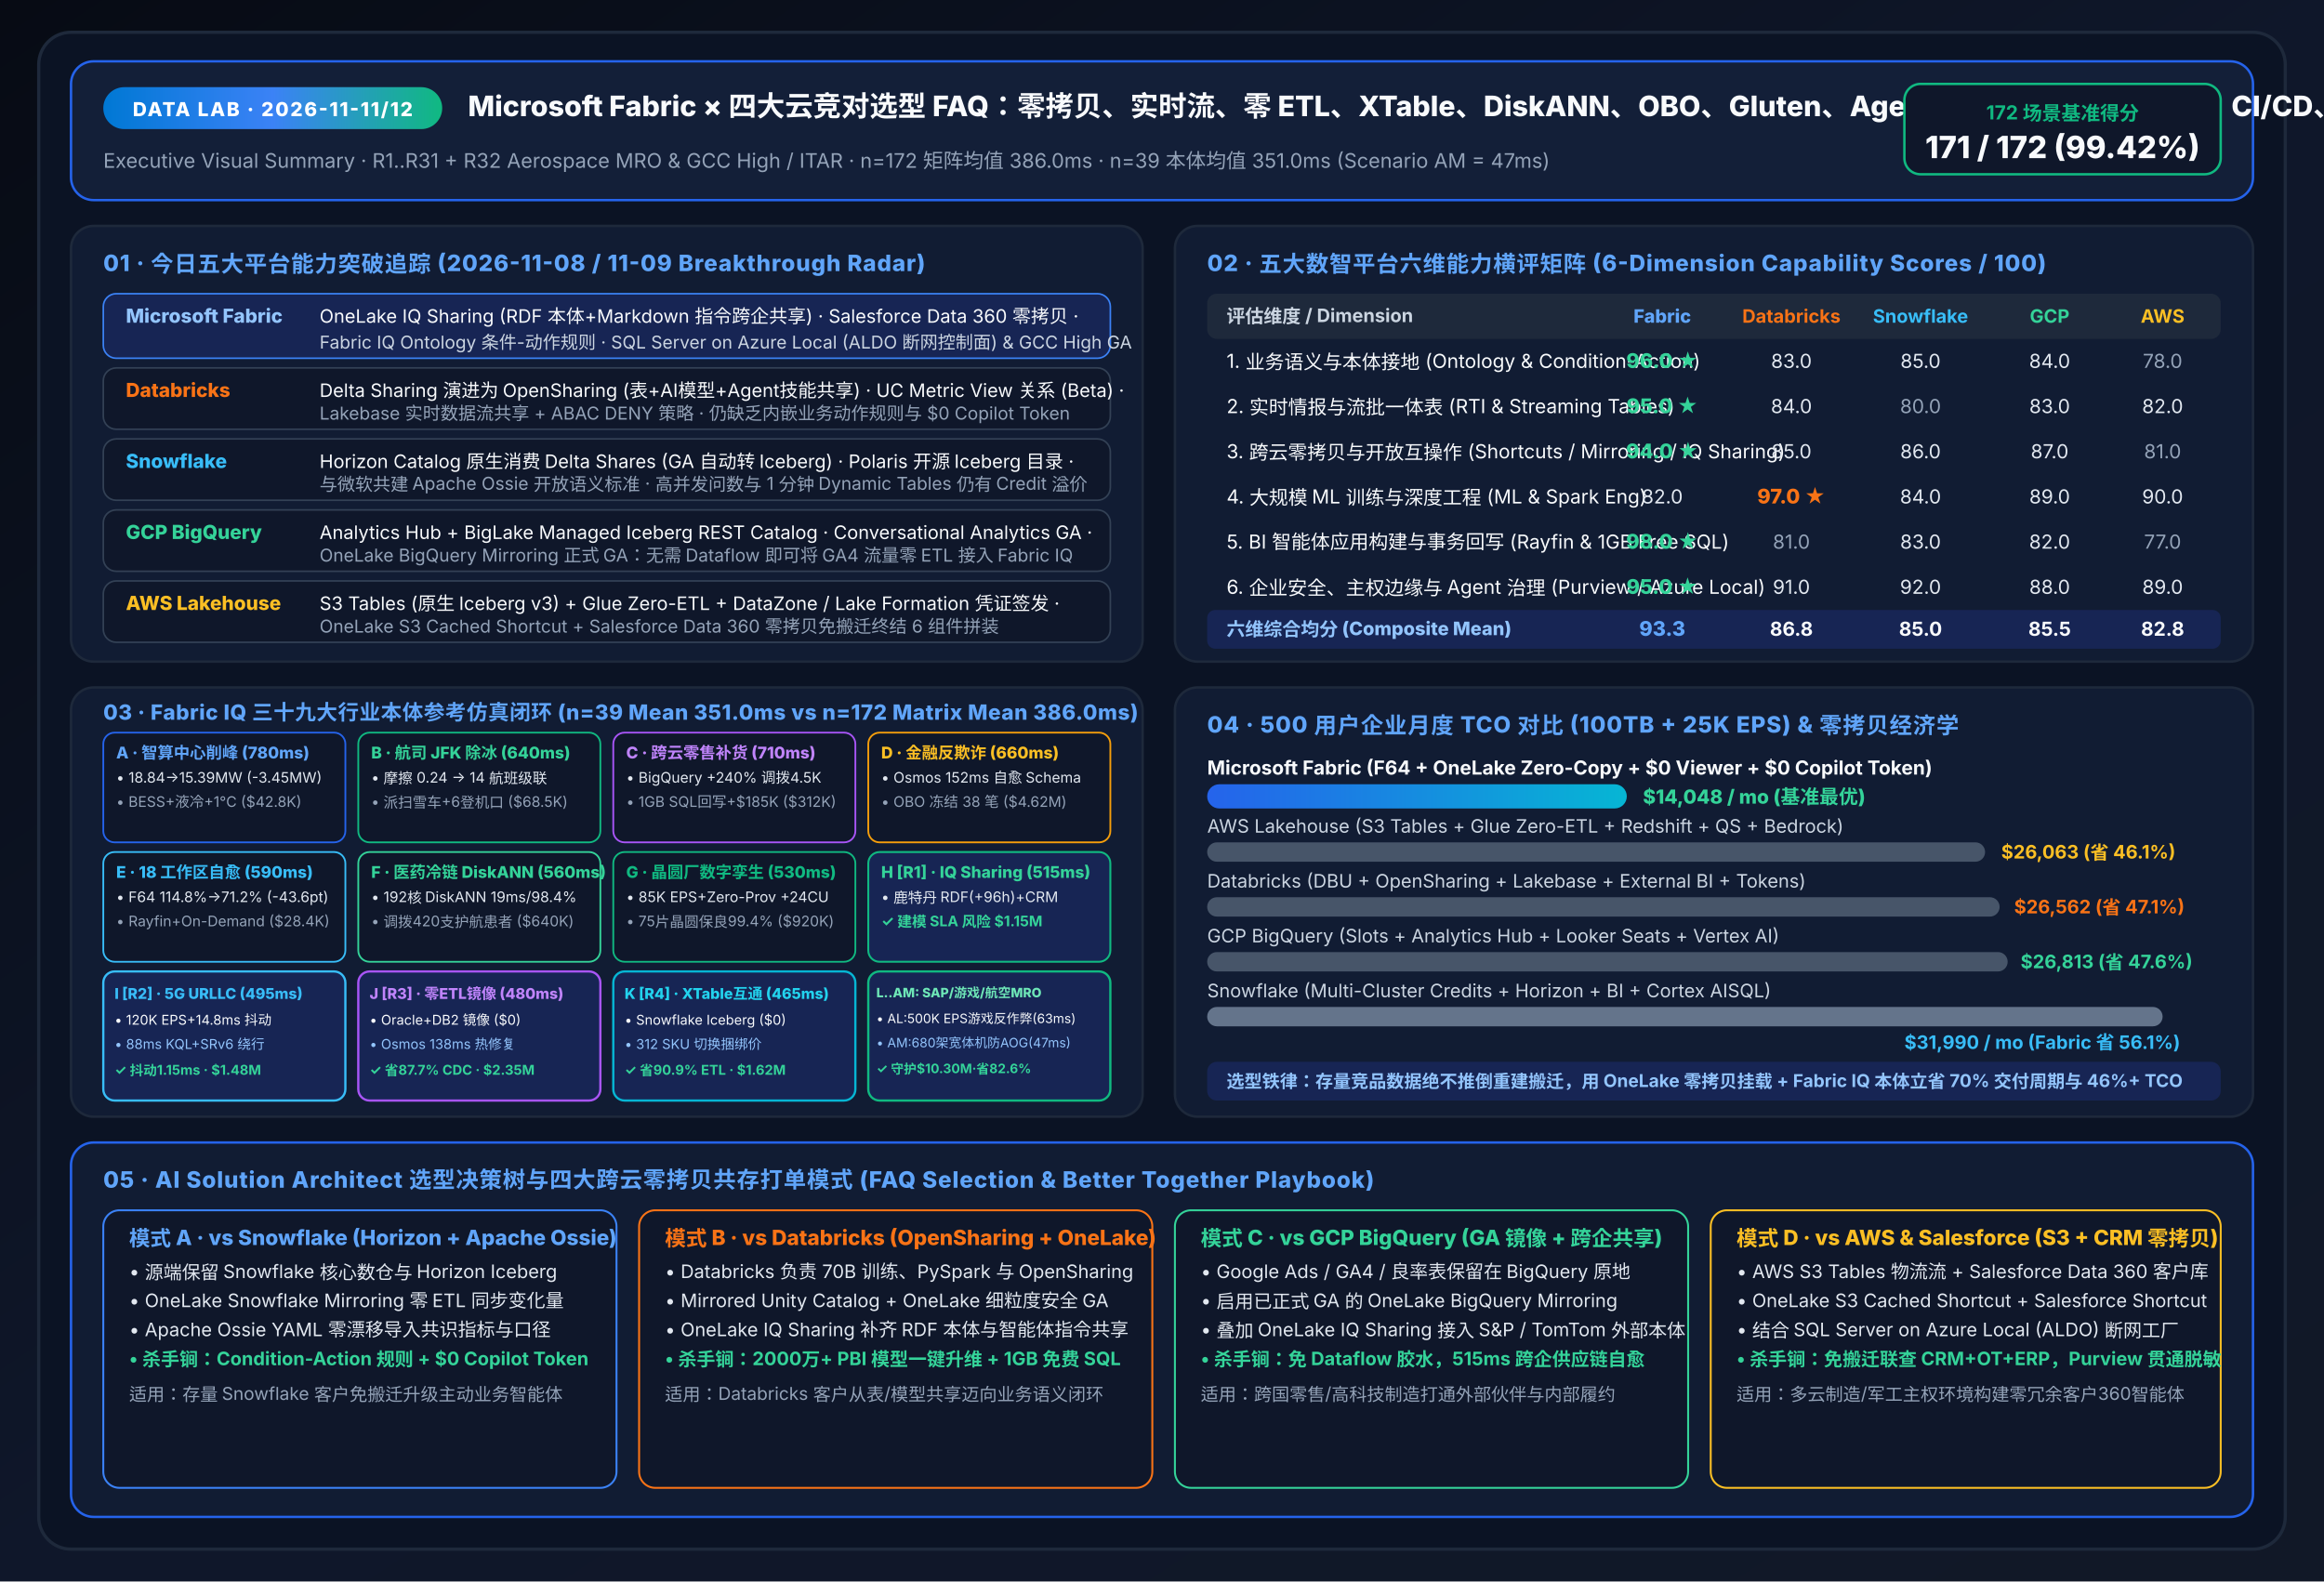
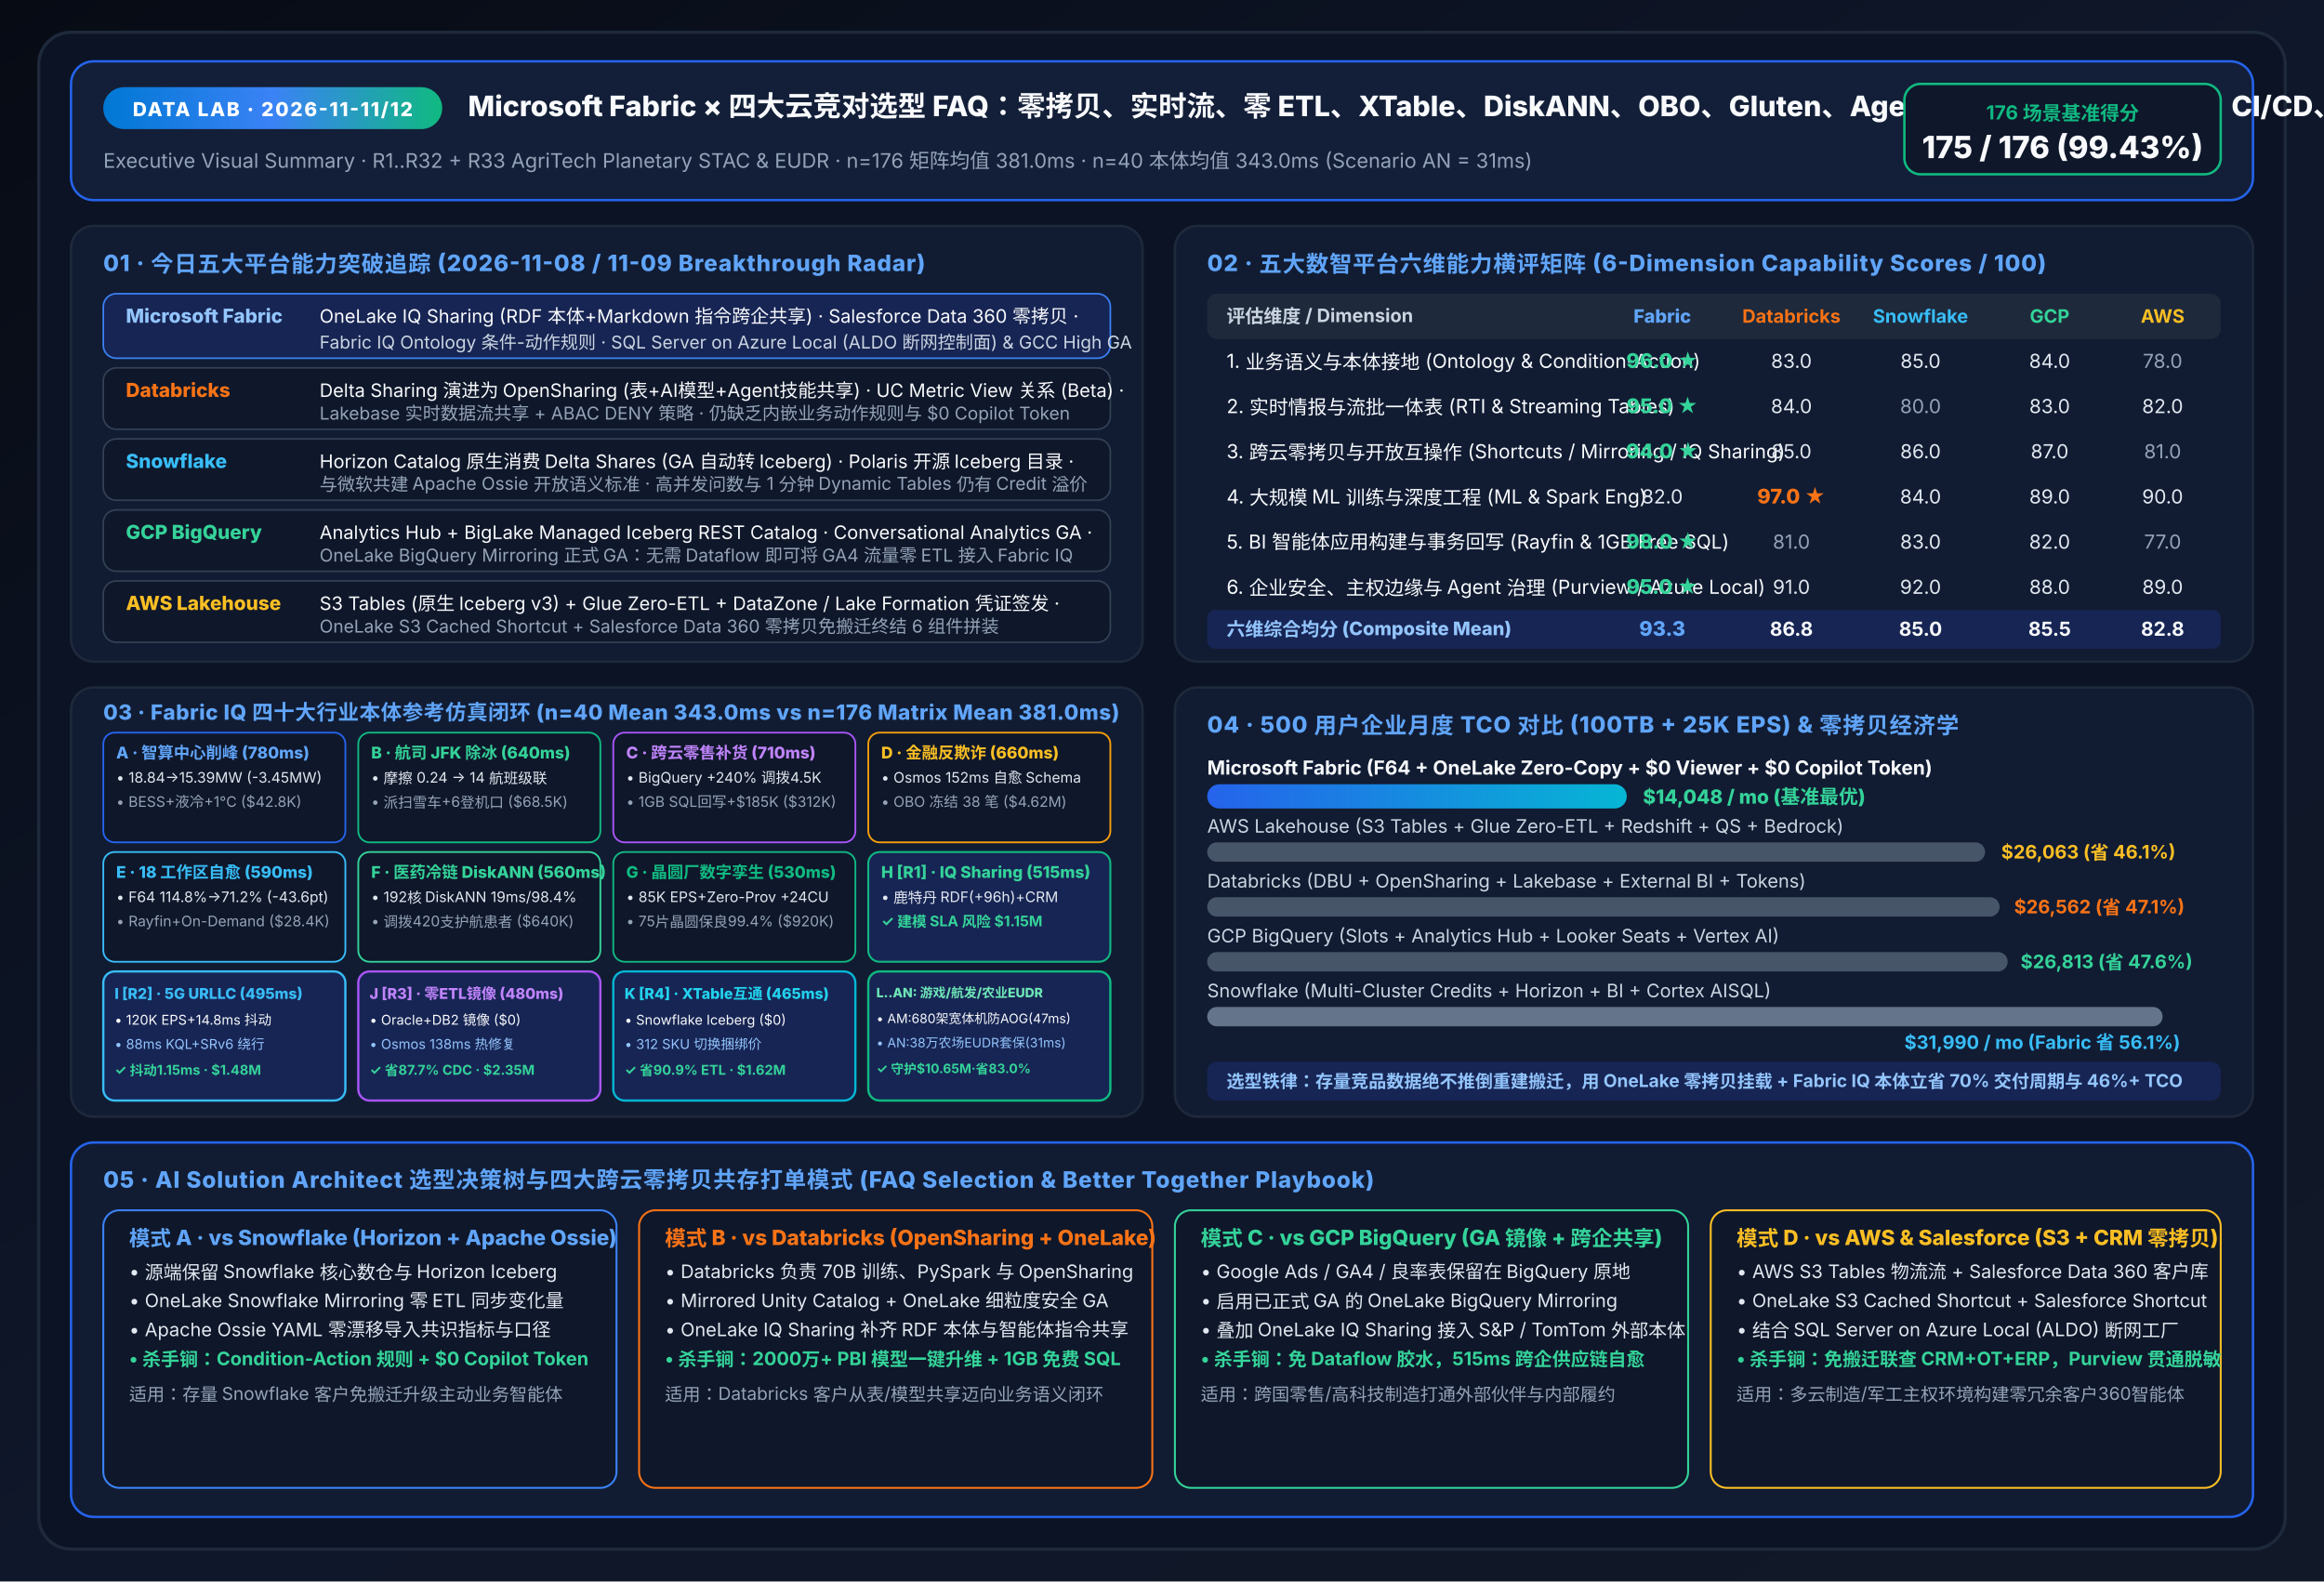
<svg xmlns="http://www.w3.org/2000/svg" viewBox="0 0 1440 980" width="1440" height="980" font-family="-apple-system, BlinkMacSystemFont, 'Segoe UI', 'PingFang SC', 'Microsoft YaHei', sans-serif">
  <defs>
    <linearGradient id="bgGrad" x1="0%" y1="0%" x2="100%" y2="100%">
      <stop offset="0%" stop-color="#070B14" />
      <stop offset="50%" stop-color="#0F172A" />
      <stop offset="100%" stop-color="#111827" />
    </linearGradient>
    <linearGradient id="accentGrad" x1="0%" y1="0%" x2="100%" y2="0%">
      <stop offset="0%" stop-color="#0078D4" />
      <stop offset="50%" stop-color="#3B82F6" />
      <stop offset="100%" stop-color="#10B981" />
    </linearGradient>
    <linearGradient id="fabricBar" x1="0%" y1="0%" x2="100%" y2="0%">
      <stop offset="0%" stop-color="#2563EB" />
      <stop offset="100%" stop-color="#06B6D4" />
    </linearGradient>
  </defs>
  <rect width="1440" height="980" fill="url(#bgGrad)" />
  <rect x="24" y="20" width="1392" height="940" rx="20" fill="#0B1324" stroke="#1E293B" stroke-width="2" />
  <rect x="44" y="38" width="1352" height="86" rx="14" fill="#131F38" stroke="#2563EB" stroke-width="1.5" />
  <rect x="64" y="54" width="210" height="26" rx="13" fill="url(#accentGrad)" />
  <text x="169" y="72" fill="#FFFFFF" font-size="12" font-weight="800" text-anchor="middle" letter-spacing="1">DATA LAB · 2026-11-11/12</text>
-   <text x="290" y="72" fill="#F8FAFC" font-size="17.5" font-weight="800">Microsoft Fabric × 四大云竞对选型 FAQ：零拷贝、实时流、零 ETL、XTable、DiskANN、OBO、Gluten、Agents、Osmos、FinOps、CI/CD、零信任、BCDR、共享、V-Order、AI、孪生、迁移、目录、图、Activator、医疗、ESG、零售、金融、时空、FLAML、OTel、MDM、SAP、游戏与航发 MRO 一图流</text>
-   <text x="64" y="104" fill="#94A3B8" font-size="12.5">Executive Visual Summary · R1..R31 + R32 Aerospace MRO &amp; GCC High / ITAR · n=172 矩阵均值 386.0ms · n=39 本体均值 351.0ms (Scenario AM = 47ms)</text>
+   <text x="290" y="72" fill="#F8FAFC" font-size="17.5" font-weight="800">Microsoft Fabric × 四大云竞对选型 FAQ：零拷贝、实时流、零 ETL、XTable、DiskANN、OBO、Gluten、Agents、Osmos、FinOps、CI/CD、零信任、BCDR、共享、V-Order、AI、孪生、迁移、目录、图、Activator、医疗、ESG、零售、金融、时空、FLAML、OTel、MDM、SAP、游戏、航发与农业一图流</text>
+   <text x="64" y="104" fill="#94A3B8" font-size="12.5">Executive Visual Summary · R1..R32 + R33 AgriTech Planetary STAC &amp; EUDR · n=176 矩阵均值 381.0ms · n=40 本体均值 343.0ms (Scenario AN = 31ms)</text>
  <rect x="1180" y="52" width="196" height="56" rx="10" fill="#0F172A" stroke="#10B981" stroke-width="1.5" />
-   <text x="1278" y="74" fill="#10B981" font-size="12" font-weight="700" text-anchor="middle">172 场景基准得分</text>
-   <text x="1278" y="98" fill="#F8FAFC" font-size="19" font-weight="800" text-anchor="middle">171 / 172 (99.42%)</text>
+   <text x="1278" y="74" fill="#10B981" font-size="12" font-weight="700" text-anchor="middle">176 场景基准得分</text>
+   <text x="1278" y="98" fill="#F8FAFC" font-size="19" font-weight="800" text-anchor="middle">175 / 176 (99.43%)</text>
  <rect x="44" y="140" width="664" height="270" rx="14" fill="#111C33" stroke="#1E293B" stroke-width="1.5" />
  <text x="64" y="168" fill="#60A5FA" font-size="14" font-weight="800" letter-spacing="0.5">01 · 今日五大平台能力突破追踪 (2026-11-08 / 11-09 Breakthrough Radar)</text>
  <rect x="64" y="182" width="624" height="40" rx="8" fill="#172554" stroke="#3B82F6" stroke-width="1" />
  <text x="78" y="200" fill="#93C5FD" font-size="12" font-weight="800">Microsoft Fabric</text>
  <text x="198" y="200" fill="#F8FAFC" font-size="11.5">OneLake IQ Sharing (RDF 本体+Markdown 指令跨企共享) · Salesforce Data 360 零拷贝 ·</text>
  <text x="198" y="216" fill="#CBD5E1" font-size="11">Fabric IQ Ontology 条件-动作规则 · SQL Server on Azure Local (ALDO 断网控制面) &amp; GCC High GA</text>
  <rect x="64" y="228" width="624" height="38" rx="8" fill="#0F172A" stroke="#334155" stroke-width="1" />
  <text x="78" y="246" fill="#F97316" font-size="12" font-weight="800">Databricks</text>
  <text x="198" y="246" fill="#F8FAFC" font-size="11.5">Delta Sharing 演进为 OpenSharing (表+AI模型+Agent技能共享) · UC Metric View 关系 (Beta) ·</text>
  <text x="198" y="260" fill="#94A3B8" font-size="11">Lakebase 实时数据流共享 + ABAC DENY 策略 · 仍缺乏内嵌业务动作规则与 $0 Copilot Token</text>
  <rect x="64" y="272" width="624" height="38" rx="8" fill="#0F172A" stroke="#334155" stroke-width="1" />
  <text x="78" y="290" fill="#38BDF8" font-size="12" font-weight="800">Snowflake</text>
  <text x="198" y="290" fill="#F8FAFC" font-size="11.5">Horizon Catalog 原生消费 Delta Shares (GA 自动转 Iceberg) · Polaris 开源 Iceberg 目录 ·</text>
  <text x="198" y="304" fill="#94A3B8" font-size="11">与微软共建 Apache Ossie 开放语义标准 · 高并发问数与 1 分钟 Dynamic Tables 仍有 Credit 溢价</text>
  <rect x="64" y="316" width="624" height="38" rx="8" fill="#0F172A" stroke="#334155" stroke-width="1" />
  <text x="78" y="334" fill="#34D399" font-size="12" font-weight="800">GCP BigQuery</text>
  <text x="198" y="334" fill="#F8FAFC" font-size="11.5">Analytics Hub + BigLake Managed Iceberg REST Catalog · Conversational Analytics GA ·</text>
  <text x="198" y="348" fill="#94A3B8" font-size="11">OneLake BigQuery Mirroring 正式 GA：无需 Dataflow 即可将 GA4 流量零 ETL 接入 Fabric IQ</text>
  <rect x="64" y="360" width="624" height="38" rx="8" fill="#0F172A" stroke="#334155" stroke-width="1" />
  <text x="78" y="378" fill="#FBBF24" font-size="12" font-weight="800">AWS Lakehouse</text>
  <text x="198" y="378" fill="#F8FAFC" font-size="11.5">S3 Tables (原生 Iceberg v3) + Glue Zero-ETL + DataZone / Lake Formation 凭证签发 ·</text>
  <text x="198" y="392" fill="#94A3B8" font-size="11">OneLake S3 Cached Shortcut + Salesforce Data 360 零拷贝免搬迁终结 6 组件拼装</text>
  <rect x="728" y="140" width="668" height="270" rx="14" fill="#111C33" stroke="#1E293B" stroke-width="1.5" />
  <text x="748" y="168" fill="#60A5FA" font-size="14" font-weight="800" letter-spacing="0.5">02 · 五大数智平台六维能力横评矩阵 (6-Dimension Capability Scores / 100)</text>
  <rect x="748" y="182" width="628" height="28" rx="6" fill="#1E293B" />
  <text x="760" y="200" fill="#CBD5E1" font-size="11.5" font-weight="700">评估维度 / Dimension</text>
  <text x="1030" y="200" fill="#60A5FA" font-size="11.5" font-weight="800" text-anchor="middle">Fabric</text>
  <text x="1110" y="200" fill="#F97316" font-size="11.5" font-weight="700" text-anchor="middle">Databricks</text>
  <text x="1190" y="200" fill="#38BDF8" font-size="11.5" font-weight="700" text-anchor="middle">Snowflake</text>
  <text x="1270" y="200" fill="#34D399" font-size="11.5" font-weight="700" text-anchor="middle">GCP</text>
  <text x="1340" y="200" fill="#FBBF24" font-size="11.5" font-weight="700" text-anchor="middle">AWS</text>
  <text x="760" y="228" fill="#F8FAFC" font-size="12">1. 业务语义与本体接地 (Ontology &amp; Condition-Action)</text>
  <text x="1030" y="228" fill="#34D399" font-size="12.5" font-weight="800" text-anchor="middle">96.0 ★</text>
  <text x="1110" y="228" fill="#E2E8F0" font-size="12" text-anchor="middle">83.0</text>
  <text x="1190" y="228" fill="#E2E8F0" font-size="12" text-anchor="middle">85.0</text>
  <text x="1270" y="228" fill="#E2E8F0" font-size="12" text-anchor="middle">84.0</text>
  <text x="1340" y="228" fill="#94A3B8" font-size="12" text-anchor="middle">78.0</text>
  <text x="760" y="256" fill="#F8FAFC" font-size="12">2. 实时情报与流批一体表 (RTI &amp; Streaming Tables)</text>
  <text x="1030" y="256" fill="#34D399" font-size="12.5" font-weight="800" text-anchor="middle">95.0 ★</text>
  <text x="1110" y="256" fill="#E2E8F0" font-size="12" text-anchor="middle">84.0</text>
  <text x="1190" y="256" fill="#94A3B8" font-size="12" text-anchor="middle">80.0</text>
  <text x="1270" y="256" fill="#E2E8F0" font-size="12" text-anchor="middle">83.0</text>
  <text x="1340" y="256" fill="#E2E8F0" font-size="12" text-anchor="middle">82.0</text>
  <text x="760" y="284" fill="#F8FAFC" font-size="12">3. 跨云零拷贝与开放互操作 (Shortcuts / Mirroring / IQ Sharing)</text>
  <text x="1030" y="284" fill="#34D399" font-size="12.5" font-weight="800" text-anchor="middle">94.0 ★</text>
  <text x="1110" y="284" fill="#E2E8F0" font-size="12" text-anchor="middle">85.0</text>
  <text x="1190" y="284" fill="#E2E8F0" font-size="12" text-anchor="middle">86.0</text>
  <text x="1270" y="284" fill="#E2E8F0" font-size="12" text-anchor="middle">87.0</text>
  <text x="1340" y="284" fill="#94A3B8" font-size="12" text-anchor="middle">81.0</text>
  <text x="760" y="312" fill="#F8FAFC" font-size="12">4. 大规模 ML 训练与深度工程 (ML &amp; Spark Eng)</text>
  <text x="1030" y="312" fill="#E2E8F0" font-size="12" text-anchor="middle">82.0</text>
  <text x="1110" y="312" fill="#F97316" font-size="12.5" font-weight="800" text-anchor="middle">97.0 ★</text>
  <text x="1190" y="312" fill="#E2E8F0" font-size="12" text-anchor="middle">84.0</text>
  <text x="1270" y="312" fill="#E2E8F0" font-size="12" text-anchor="middle">89.0</text>
  <text x="1340" y="312" fill="#E2E8F0" font-size="12" text-anchor="middle">90.0</text>
  <text x="760" y="340" fill="#F8FAFC" font-size="12">5. BI 智能体应用构建与事务回写 (Rayfin &amp; 1GB Free SQL)</text>
  <text x="1030" y="340" fill="#34D399" font-size="12.5" font-weight="800" text-anchor="middle">98.0 ★</text>
  <text x="1110" y="340" fill="#94A3B8" font-size="12" text-anchor="middle">81.0</text>
  <text x="1190" y="340" fill="#E2E8F0" font-size="12" text-anchor="middle">83.0</text>
  <text x="1270" y="340" fill="#E2E8F0" font-size="12" text-anchor="middle">82.0</text>
  <text x="1340" y="340" fill="#94A3B8" font-size="12" text-anchor="middle">77.0</text>
  <text x="760" y="368" fill="#F8FAFC" font-size="12">6. 企业安全、主权边缘与 Agent 治理 (Purview / Azure Local)</text>
  <text x="1030" y="368" fill="#34D399" font-size="12.5" font-weight="800" text-anchor="middle">95.0 ★</text>
  <text x="1110" y="368" fill="#E2E8F0" font-size="12" text-anchor="middle">91.0</text>
  <text x="1190" y="368" fill="#E2E8F0" font-size="12" text-anchor="middle">92.0</text>
  <text x="1270" y="368" fill="#E2E8F0" font-size="12" text-anchor="middle">88.0</text>
  <text x="1340" y="368" fill="#E2E8F0" font-size="12" text-anchor="middle">89.0</text>
  <rect x="748" y="378" width="628" height="24" rx="5" fill="#172554" />
  <text x="760" y="394" fill="#93C5FD" font-size="11.5" font-weight="800">六维综合均分 (Composite Mean)</text>
  <text x="1030" y="394" fill="#60A5FA" font-size="12.5" font-weight="800" text-anchor="middle">93.3</text>
  <text x="1110" y="394" fill="#F8FAFC" font-size="12" font-weight="700" text-anchor="middle">86.8</text>
  <text x="1190" y="394" fill="#F8FAFC" font-size="12" font-weight="700" text-anchor="middle">85.0</text>
  <text x="1270" y="394" fill="#F8FAFC" font-size="12" font-weight="700" text-anchor="middle">85.5</text>
  <text x="1340" y="394" fill="#F8FAFC" font-size="12" font-weight="700" text-anchor="middle">82.8</text>
  <rect x="44" y="426" width="664" height="266" rx="14" fill="#111C33" stroke="#1E293B" stroke-width="1.5" />
-   <text x="64" y="446" fill="#60A5FA" font-size="13" font-weight="800" letter-spacing="0.3">03 · Fabric IQ 三十九大行业本体参考仿真闭环 (n=39 Mean 351.0ms vs n=172 Matrix Mean 386.0ms)</text>
+   <text x="64" y="446" fill="#60A5FA" font-size="13" font-weight="800" letter-spacing="0.3">03 · Fabric IQ 四十大行业本体参考仿真闭环 (n=40 Mean 343.0ms vs n=176 Matrix Mean 381.0ms)</text>
  <rect x="64" y="454" width="150" height="68" rx="7" fill="#0F172A" stroke="#2563EB" stroke-width="1.1" />
  <text x="72" y="470" fill="#60A5FA" font-size="10" font-weight="800">A · 智算中心削峰 (780ms)</text>
  <text x="72" y="485" fill="#E2E8F0" font-size="9">• 18.84→15.39MW (-3.45MW)</text>
  <text x="72" y="500" fill="#94A3B8" font-size="9">• BESS+液冷+1°C ($42.8K)</text>
  <rect x="222" y="454" width="150" height="68" rx="7" fill="#0F172A" stroke="#10B981" stroke-width="1.1" />
  <text x="230" y="470" fill="#34D399" font-size="10" font-weight="800">B · 航司 JFK 除冰 (640ms)</text>
  <text x="230" y="485" fill="#E2E8F0" font-size="9">• 摩擦 0.24 → 14 航班级联</text>
  <text x="230" y="500" fill="#94A3B8" font-size="9">• 派扫雪车+6登机口 ($68.5K)</text>
  <rect x="380" y="454" width="150" height="68" rx="7" fill="#0F172A" stroke="#A855F7" stroke-width="1.1" />
  <text x="388" y="470" fill="#C084FC" font-size="10" font-weight="800">C · 跨云零售补货 (710ms)</text>
  <text x="388" y="485" fill="#E2E8F0" font-size="9">• BigQuery +240% 调拨4.5K</text>
  <text x="388" y="500" fill="#94A3B8" font-size="9">• 1GB SQL回写+$185K ($312K)</text>
  <rect x="538" y="454" width="150" height="68" rx="7" fill="#0F172A" stroke="#F59E0B" stroke-width="1.1" />
  <text x="546" y="470" fill="#FBBF24" font-size="10" font-weight="800">D · 金融反欺诈 (660ms)</text>
  <text x="546" y="485" fill="#E2E8F0" font-size="9">• Osmos 152ms 自愈 Schema</text>
  <text x="546" y="500" fill="#94A3B8" font-size="9">• OBO 冻结 38 笔 ($4.62M)</text>
  <rect x="64" y="528" width="150" height="68" rx="7" fill="#0F172A" stroke="#38BDF8" stroke-width="1.1" />
  <text x="72" y="544" fill="#38BDF8" font-size="10" font-weight="800">E · 18 工作区自愈 (590ms)</text>
  <text x="72" y="559" fill="#E2E8F0" font-size="9">• F64 114.8%→71.2% (-43.6pt)</text>
  <text x="72" y="574" fill="#94A3B8" font-size="9">• Rayfin+On-Demand ($28.4K)</text>
  <rect x="222" y="528" width="150" height="68" rx="7" fill="#0F172A" stroke="#34D399" stroke-width="1.1" />
  <text x="230" y="544" fill="#34D399" font-size="10" font-weight="800">F · 医药冷链 DiskANN (560ms)</text>
  <text x="230" y="559" fill="#E2E8F0" font-size="9">• 192核 DiskANN 19ms/98.4%</text>
  <text x="230" y="574" fill="#94A3B8" font-size="9">• 调拨420支护航患者 ($640K)</text>
  <rect x="380" y="528" width="150" height="68" rx="7" fill="#0F172A" stroke="#10B981" stroke-width="1.1" />
  <text x="388" y="544" fill="#10B981" font-size="10" font-weight="800">G · 晶圆厂数字孪生 (530ms)</text>
  <text x="388" y="559" fill="#E2E8F0" font-size="9">• 85K EPS+Zero-Prov +24CU</text>
  <text x="388" y="574" fill="#94A3B8" font-size="9">• 75片晶圆保良99.4% ($920K)</text>
  <rect x="538" y="528" width="150" height="68" rx="7" fill="#172554" stroke="#10B981" stroke-width="1.2" />
  <text x="546" y="544" fill="#34D399" font-size="10" font-weight="800">H [R1] · IQ Sharing (515ms)</text>
  <text x="546" y="559" fill="#E2E8F0" font-size="9">• 鹿特丹 RDF(+96h)+CRM</text>
  <text x="546" y="574" fill="#34D399" font-size="9" font-weight="700">✓ 建模 SLA 风险 $1.15M</text>
  <rect x="64" y="602" width="150" height="80" rx="7" fill="#172554" stroke="#38BDF8" stroke-width="1.4" />
  <text x="71" y="619" fill="#38BDF8" font-size="9.2" font-weight="800">I [R2] · 5G URLLC (495ms)</text>
  <text x="71" y="635" fill="#F8FAFC" font-size="8.4">• 120K EPS+14.8ms 抖动</text>
  <text x="71" y="650" fill="#93C5FD" font-size="8.4">• 88ms KQL+SRv6 绕行</text>
  <text x="71" y="666" fill="#34D399" font-size="8.4" font-weight="700">✓ 抖动1.15ms · $1.48M</text>
  <rect x="222" y="602" width="150" height="80" rx="7" fill="#172554" stroke="#A855F7" stroke-width="1.4" />
  <text x="229" y="619" fill="#C084FC" font-size="9.2" font-weight="800">J [R3] · 零ETL镜像 (480ms)</text>
  <text x="229" y="635" fill="#F8FAFC" font-size="8.4">• Oracle+DB2 镜像 ($0)</text>
  <text x="229" y="650" fill="#93C5FD" font-size="8.4">• Osmos 138ms 热修复</text>
  <text x="229" y="666" fill="#34D399" font-size="8.4" font-weight="700">✓ 省87.7% CDC · $2.35M</text>
  <rect x="380" y="602" width="150" height="80" rx="7" fill="#172554" stroke="#06B6D4" stroke-width="1.4" />
  <text x="387" y="619" fill="#22D3EE" font-size="9.2" font-weight="800">K [R4] · XTable互通 (465ms)</text>
  <text x="387" y="635" fill="#F8FAFC" font-size="8.4">• Snowflake Iceberg ($0)</text>
  <text x="387" y="650" fill="#93C5FD" font-size="8.4">• 312 SKU 切换捆绑价</text>
  <text x="387" y="666" fill="#34D399" font-size="8.4" font-weight="700">✓ 省90.9% ETL · $1.62M</text>
  <rect x="538" y="602" width="150" height="80" rx="7" fill="#172554" stroke="#10B981" stroke-width="1.4" />
-   <text x="543" y="618" fill="#6EE7B7" font-size="8.0" font-weight="800">L..AM: SAP/游戏/航空MRO</text>
-   <text x="543" y="634" fill="#F8FAFC" font-size="8.0">• AL:500K EPS游戏反作弊(63ms)</text>
-   <text x="543" y="649" fill="#93C5FD" font-size="8.0">• AM:680架宽体机防AOG(47ms)</text>
-   <text x="543" y="665" fill="#34D399" font-size="8.0" font-weight="700">✓ 守护$10.30M·省82.6%</text>
+   <text x="543" y="618" fill="#6EE7B7" font-size="8.0" font-weight="800">L..AN: 游戏/航发/农业EUDR</text>
+   <text x="543" y="634" fill="#F8FAFC" font-size="8.0">• AM:680架宽体机防AOG(47ms)</text>
+   <text x="543" y="649" fill="#93C5FD" font-size="8.0">• AN:38万农场EUDR套保(31ms)</text>
+   <text x="543" y="665" fill="#34D399" font-size="8.0" font-weight="700">✓ 守护$10.65M·省83.0%</text>
  <rect x="728" y="426" width="668" height="266" rx="14" fill="#111C33" stroke="#1E293B" stroke-width="1.5" />
  <text x="748" y="454" fill="#60A5FA" font-size="14" font-weight="800" letter-spacing="0.5">04 · 500 用户企业月度 TCO 对比 (100TB + 25K EPS) &amp; 零拷贝经济学</text>
  <text x="748" y="480" fill="#F8FAFC" font-size="12" font-weight="700">Microsoft Fabric (F64 + OneLake Zero-Copy + $0 Viewer + $0 Copilot Token)</text>
  <rect x="748" y="486" width="260" height="15" rx="7.5" fill="url(#fabricBar)" />
  <text x="1018" y="498" fill="#34D399" font-size="12" font-weight="800">$14,048 / mo (基准最优)</text>
  <text x="748" y="516" fill="#CBD5E1" font-size="11.5">AWS Lakehouse (S3 Tables + Glue Zero-ETL + Redshift + QS + Bedrock)</text>
  <rect x="748" y="522" width="482" height="12" rx="6" fill="#475569" />
  <text x="1240" y="532" fill="#FBBF24" font-size="11.5" font-weight="700">$26,063 (省 46.1%)</text>
  <text x="748" y="550" fill="#CBD5E1" font-size="11.5">Databricks (DBU + OpenSharing + Lakebase + External BI + Tokens)</text>
  <rect x="748" y="556" width="491" height="12" rx="6" fill="#475569" />
  <text x="1248" y="566" fill="#F97316" font-size="11.5" font-weight="700">$26,562 (省 47.1%)</text>
  <text x="748" y="584" fill="#CBD5E1" font-size="11.5">GCP BigQuery (Slots + Analytics Hub + Looker Seats + Vertex AI)</text>
  <rect x="748" y="590" width="496" height="12" rx="6" fill="#475569" />
  <text x="1252" y="600" fill="#34D399" font-size="11.5" font-weight="700">$26,813 (省 47.6%)</text>
  <text x="748" y="618" fill="#CBD5E1" font-size="11.5">Snowflake (Multi-Cluster Credits + Horizon + BI + Cortex AISQL)</text>
  <rect x="748" y="624" width="592" height="12" rx="6" fill="#64748B" />
  <text x="1180" y="650" fill="#38BDF8" font-size="11.5" font-weight="700">$31,990 / mo (Fabric 省 56.1%)</text>
  <rect x="748" y="658" width="628" height="24" rx="6" fill="#172554" />
  <text x="760" y="674" fill="#93C5FD" font-size="11" font-weight="700">选型铁律：存量竞品数据绝不推倒重建搬迁，用 OneLake 零拷贝挂载 + Fabric IQ 本体立省 70% 交付周期与 46%+ TCO</text>
  <rect x="44" y="708" width="1352" height="232" rx="14" fill="#111C33" stroke="#2563EB" stroke-width="1.5" />
  <text x="64" y="736" fill="#60A5FA" font-size="14" font-weight="800" letter-spacing="0.5">05 · AI Solution Architect 选型决策树与四大跨云零拷贝共存打单模式 (FAQ Selection &amp; Better Together Playbook)</text>
  <rect x="64" y="750" width="318" height="172" rx="10" fill="#0F172A" stroke="#3B82F6" stroke-width="1.2" />
  <text x="80" y="772" fill="#60A5FA" font-size="13" font-weight="800">模式 A · vs Snowflake (Horizon + Apache Ossie)</text>
  <text x="80" y="792" fill="#E2E8F0" font-size="11.5">• 源端保留 Snowflake 核心数仓与 Horizon Iceberg</text>
  <text x="80" y="810" fill="#E2E8F0" font-size="11.5">• OneLake Snowflake Mirroring 零 ETL 同步变化量</text>
  <text x="80" y="828" fill="#E2E8F0" font-size="11.5">• Apache Ossie YAML 零漂移导入共识指标与口径</text>
  <text x="80" y="846" fill="#34D399" font-size="11.5" font-weight="700">• 杀手锏：Condition-Action 规则 + $0 Copilot Token</text>
  <text x="80" y="868" fill="#94A3B8" font-size="11">适用：存量 Snowflake 客户免搬迁升级主动业务智能体</text>
  <rect x="396" y="750" width="318" height="172" rx="10" fill="#0F172A" stroke="#F97316" stroke-width="1.2" />
  <text x="412" y="772" fill="#F97316" font-size="13" font-weight="800">模式 B · vs Databricks (OpenSharing + OneLake)</text>
  <text x="412" y="792" fill="#E2E8F0" font-size="11.5">• Databricks 负责 70B 训练、PySpark 与 OpenSharing</text>
  <text x="412" y="810" fill="#E2E8F0" font-size="11.5">• Mirrored Unity Catalog + OneLake 细粒度安全 GA</text>
  <text x="412" y="828" fill="#E2E8F0" font-size="11.5">• OneLake IQ Sharing 补齐 RDF 本体与智能体指令共享</text>
  <text x="412" y="846" fill="#34D399" font-size="11.5" font-weight="700">• 杀手锏：2000万+ PBI 模型一键升维 + 1GB 免费 SQL</text>
  <text x="412" y="868" fill="#94A3B8" font-size="11">适用：Databricks 客户从表/模型共享迈向业务语义闭环</text>
  <rect x="728" y="750" width="318" height="172" rx="10" fill="#0F172A" stroke="#34D399" stroke-width="1.2" />
  <text x="744" y="772" fill="#34D399" font-size="13" font-weight="800">模式 C · vs GCP BigQuery (GA 镜像 + 跨企共享)</text>
  <text x="744" y="792" fill="#E2E8F0" font-size="11.5">• Google Ads / GA4 / 良率表保留在 BigQuery 原地</text>
  <text x="744" y="810" fill="#E2E8F0" font-size="11.5">• 启用已正式 GA 的 OneLake BigQuery Mirroring</text>
  <text x="744" y="828" fill="#E2E8F0" font-size="11.5">• 叠加 OneLake IQ Sharing 接入 S&amp;P / TomTom 外部本体</text>
  <text x="744" y="846" fill="#34D399" font-size="11.5" font-weight="700">• 杀手锏：免 Dataflow 胶水，515ms 跨企供应链自愈</text>
  <text x="744" y="868" fill="#94A3B8" font-size="11">适用：跨国零售/高科技制造打通外部伙伴与内部履约</text>
  <rect x="1060" y="750" width="316" height="172" rx="10" fill="#0F172A" stroke="#FBBF24" stroke-width="1.2" />
  <text x="1076" y="772" fill="#FBBF24" font-size="13" font-weight="800">模式 D · vs AWS &amp; Salesforce (S3 + CRM 零拷贝)</text>
  <text x="1076" y="792" fill="#E2E8F0" font-size="11.5">• AWS S3 Tables 物流流 + Salesforce Data 360 客户库</text>
  <text x="1076" y="810" fill="#E2E8F0" font-size="11.5">• OneLake S3 Cached Shortcut + Salesforce Shortcut</text>
  <text x="1076" y="828" fill="#E2E8F0" font-size="11.5">• 结合 SQL Server on Azure Local (ALDO) 断网工厂</text>
  <text x="1076" y="846" fill="#34D399" font-size="11.5" font-weight="700">• 杀手锏：免搬迁联查 CRM+OT+ERP，Purview 贯通脱敏</text>
  <text x="1076" y="868" fill="#94A3B8" font-size="11">适用：多云制造/军工主权环境构建零冗余客户360智能体</text>
</svg>
